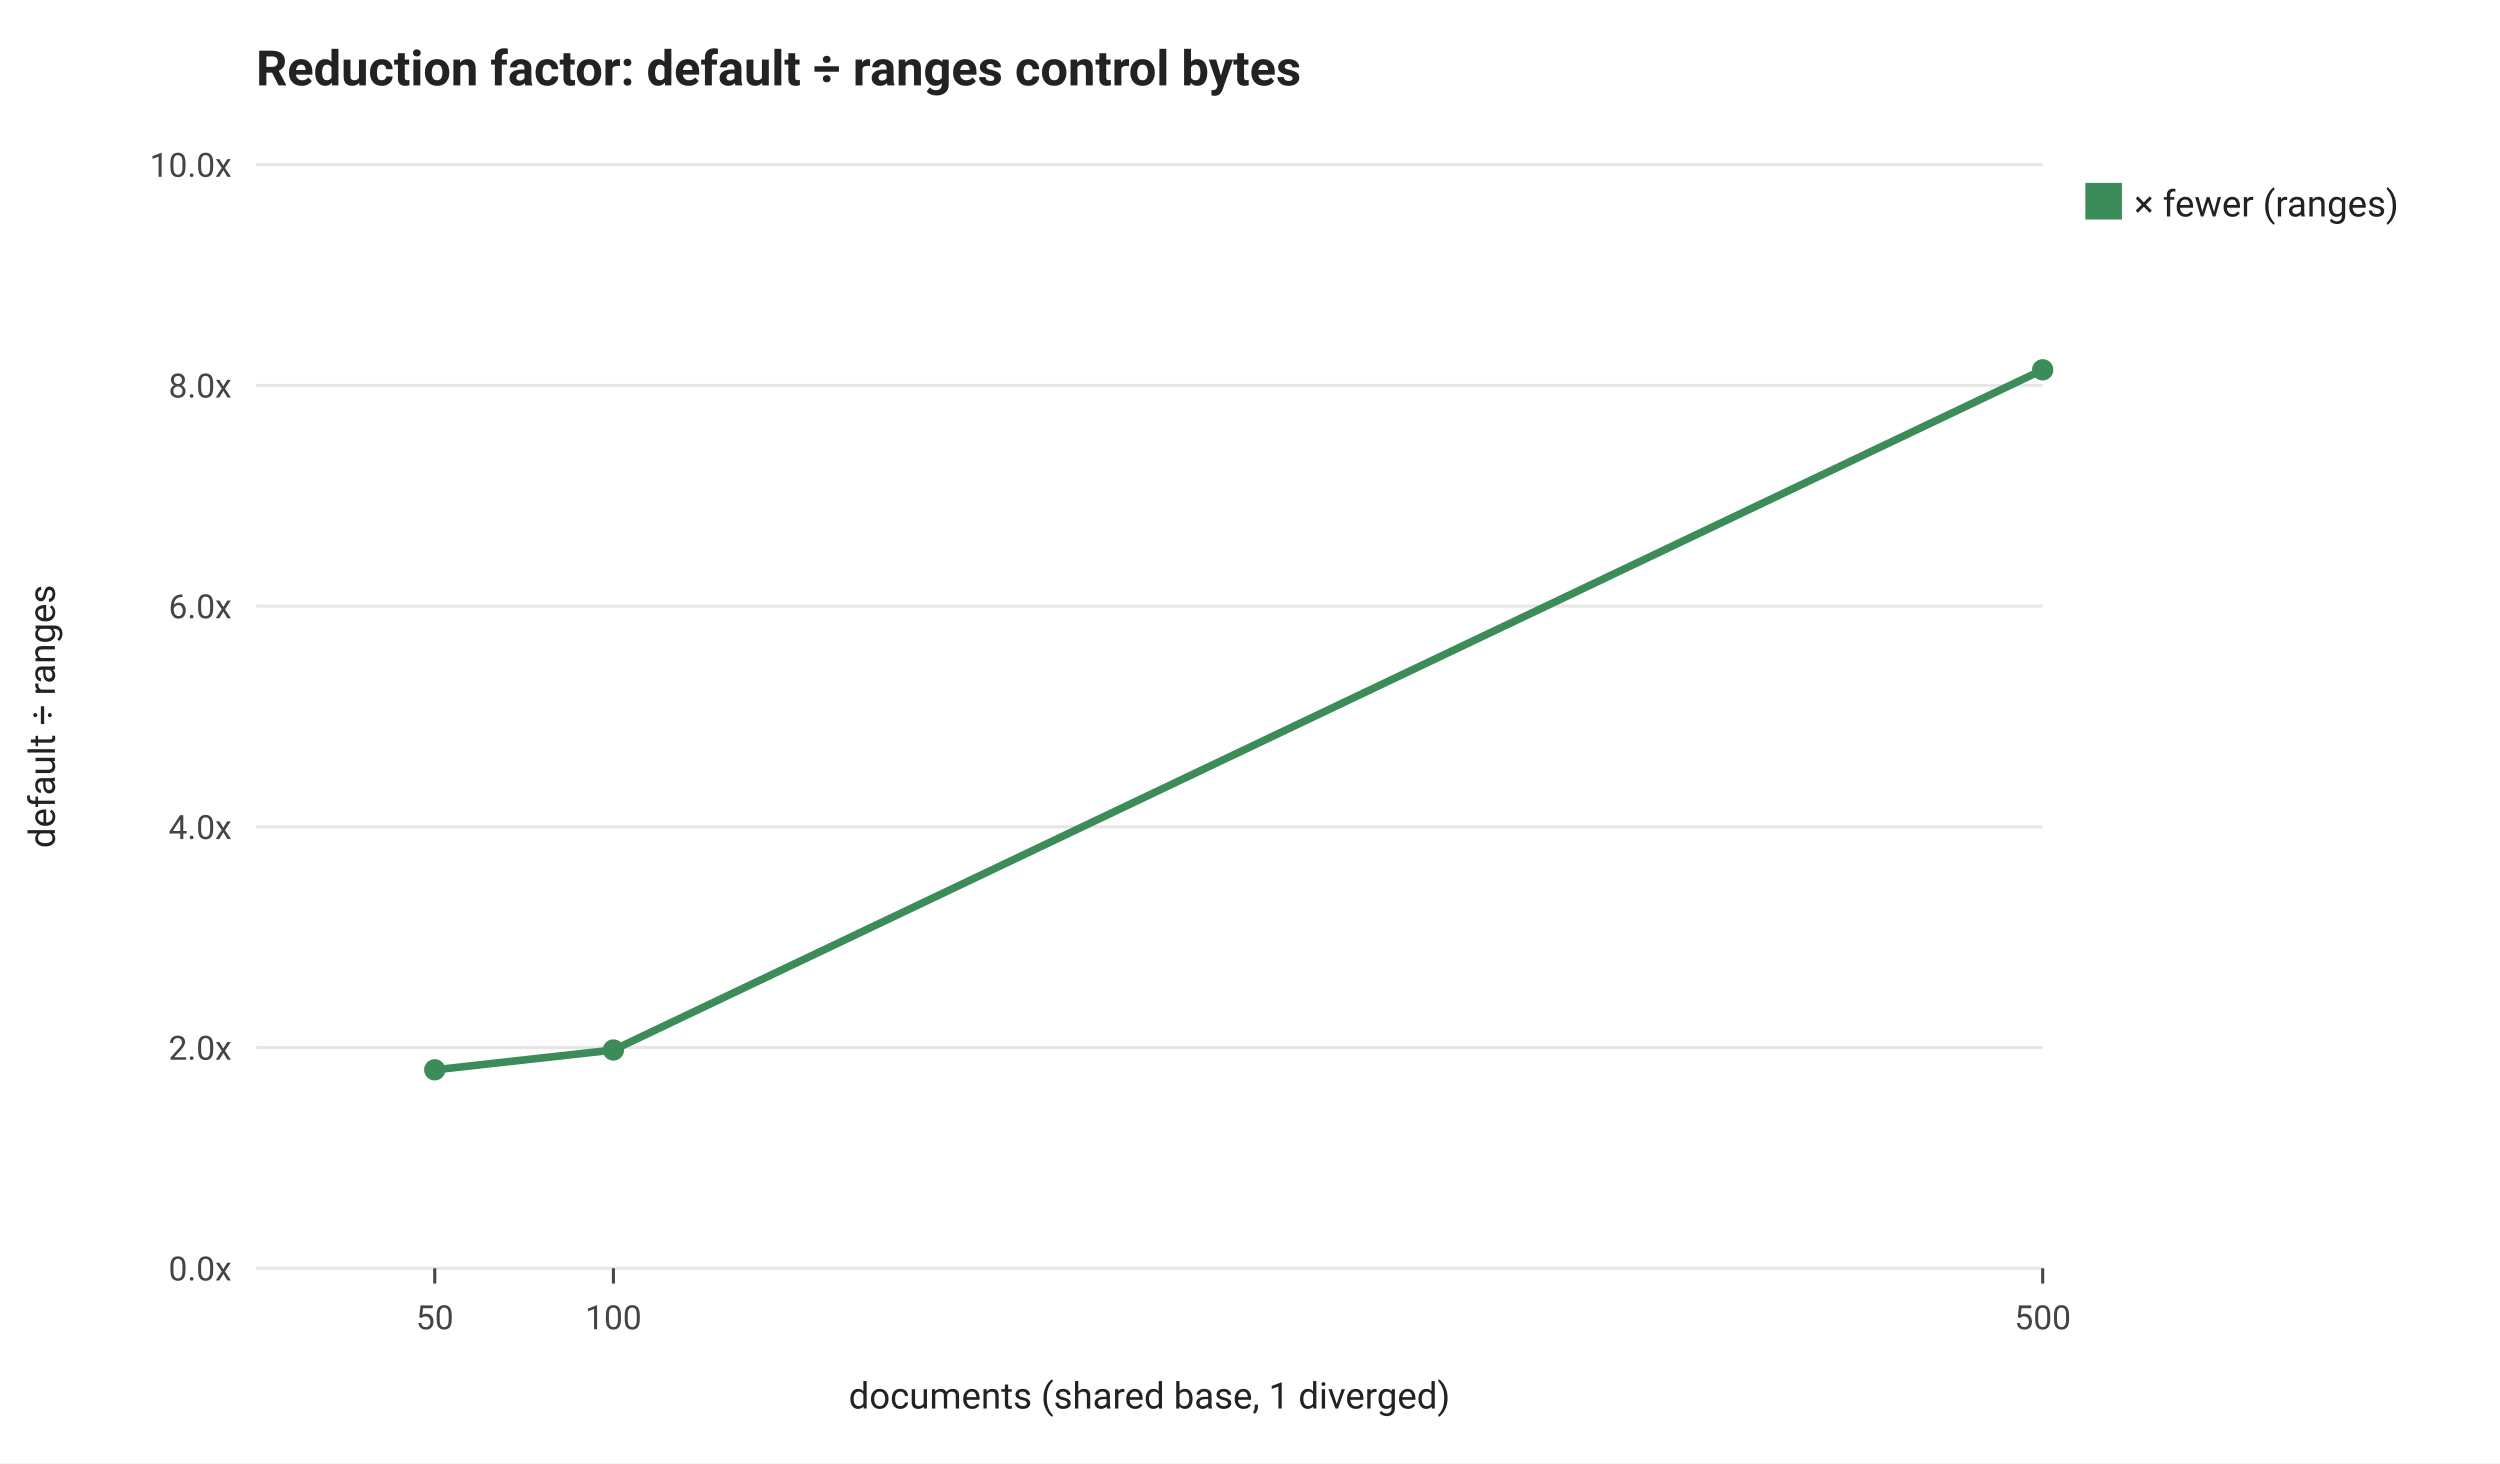
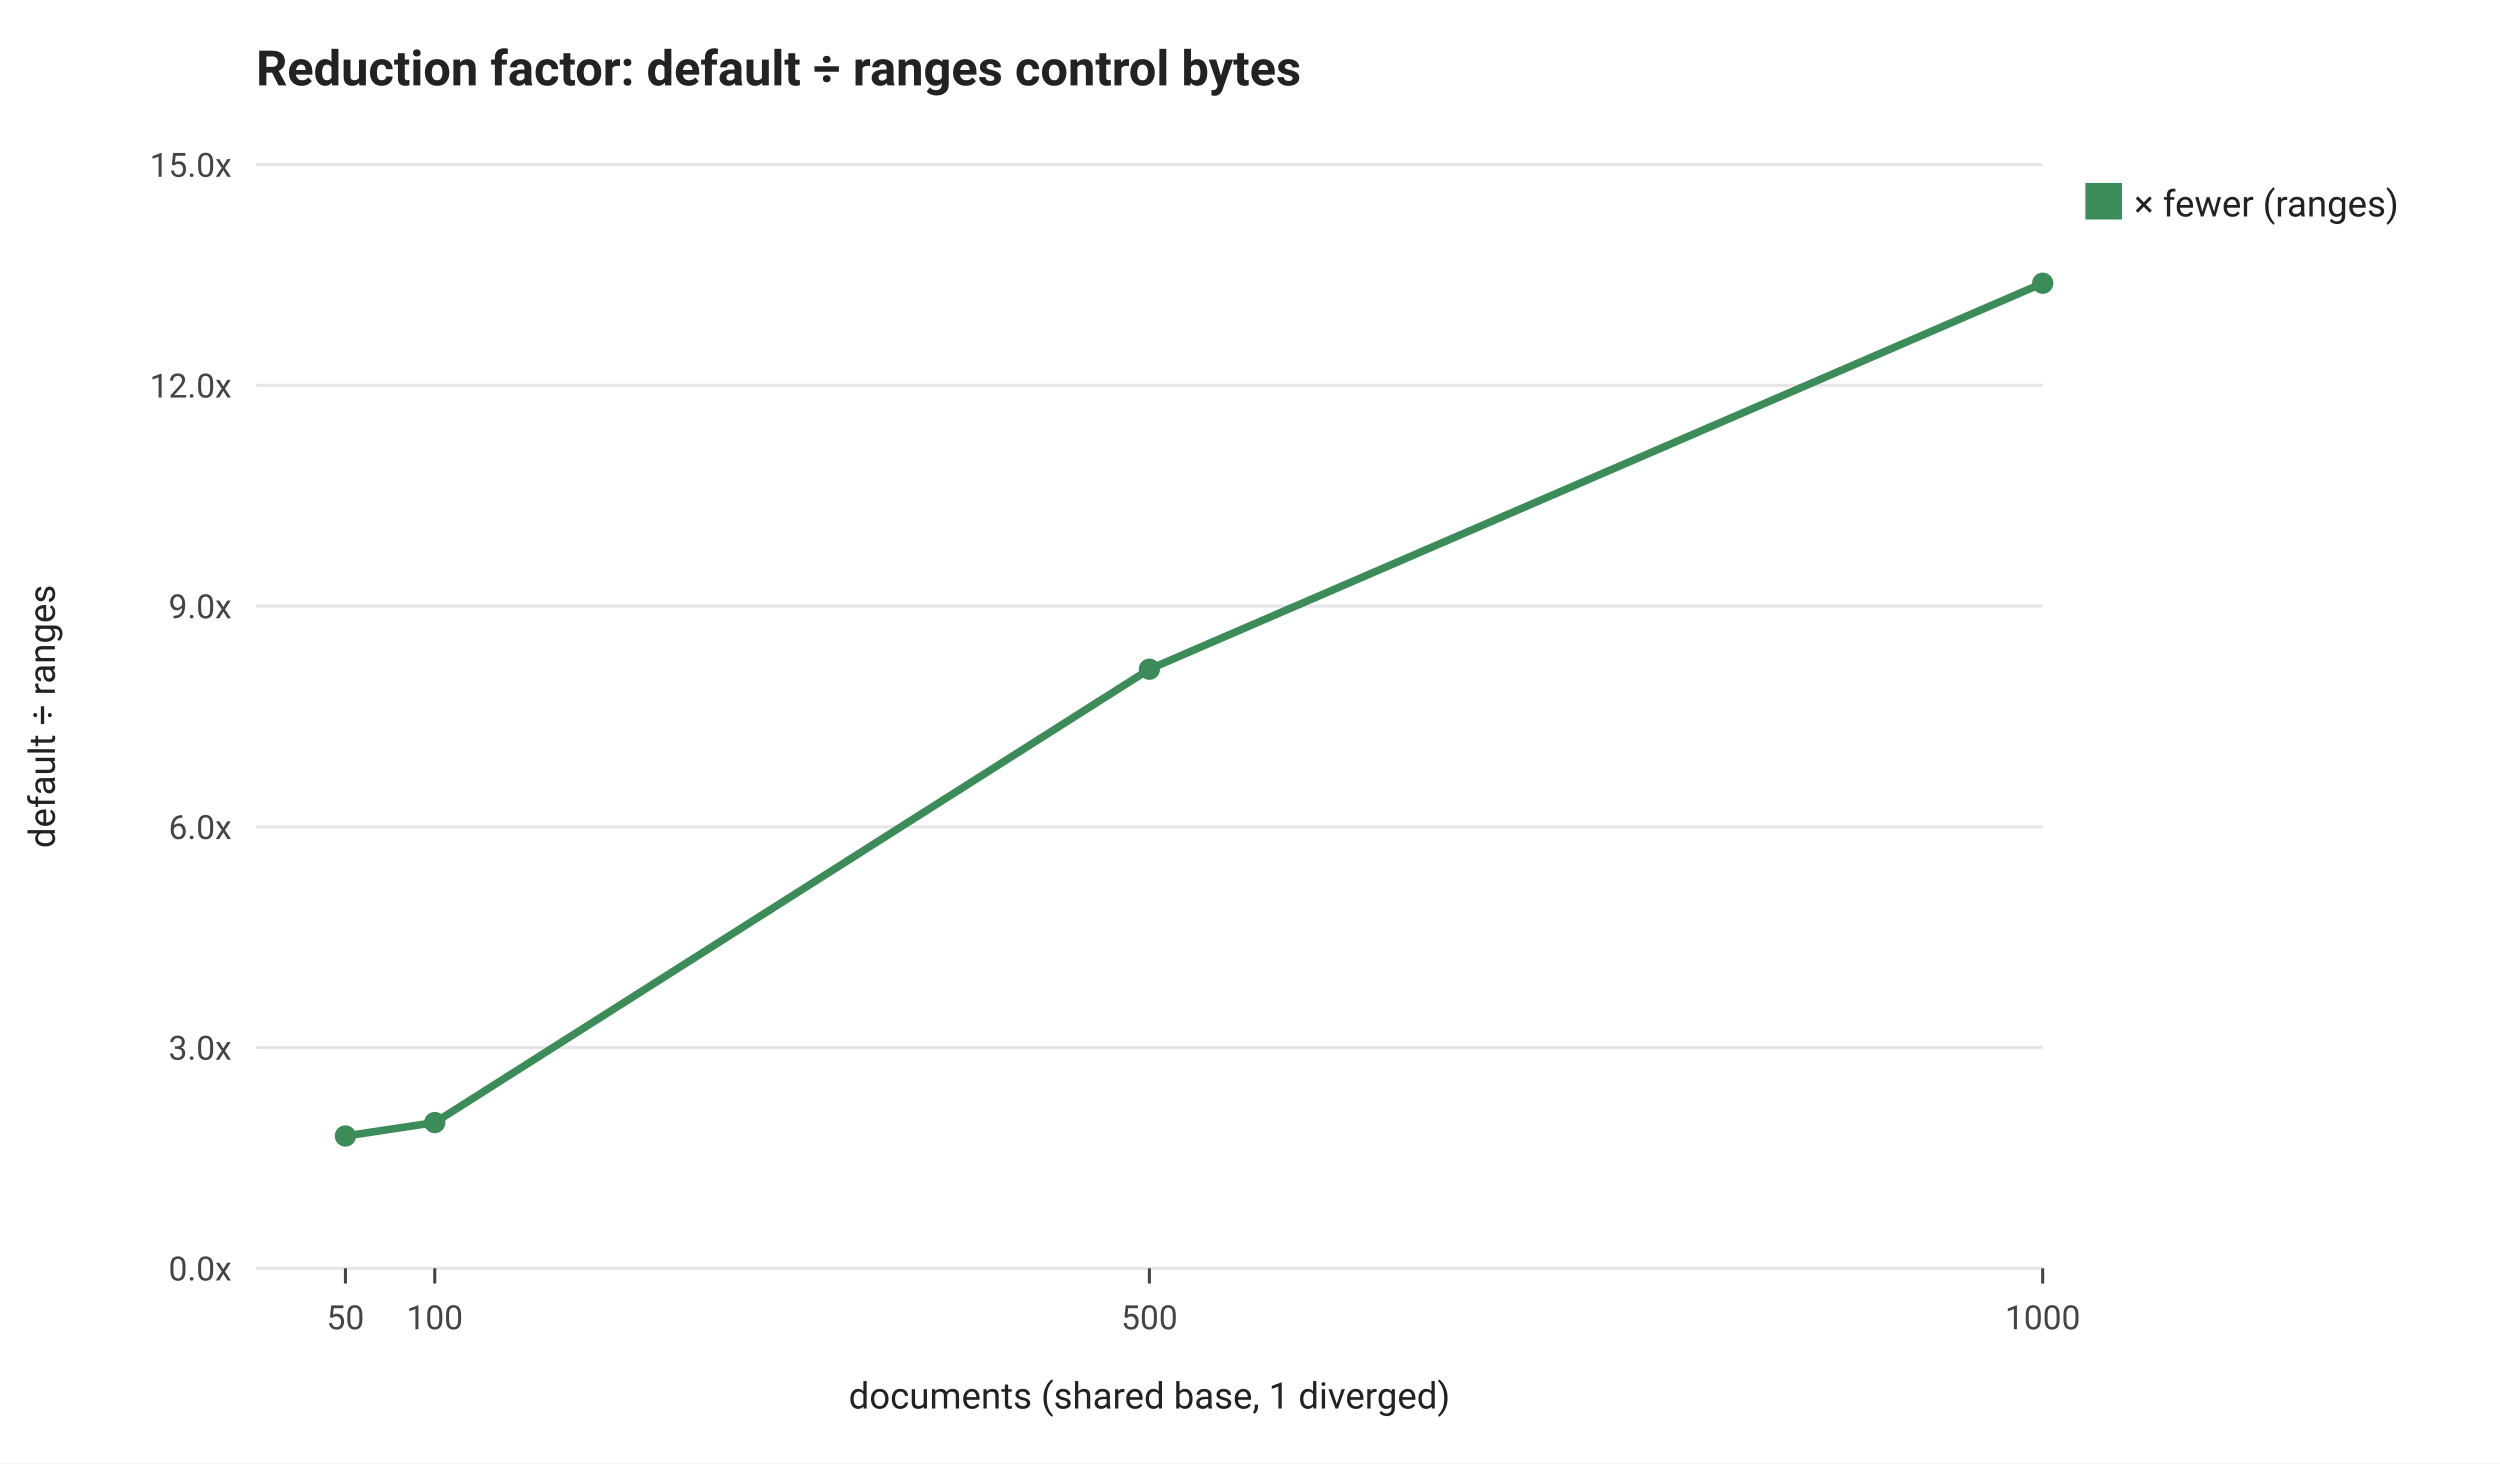
<svg xmlns="http://www.w3.org/2000/svg" width="820" height="480" font-family="-apple-system,Segoe UI,Roboto,sans-serif">
  <rect width="820" height="480" fill="white" />
  <text x="84" y="28" font-size="16" font-weight="700" fill="#222222">Reduction factor: default ÷ ranges control bytes</text>
  <line x1="84" y1="416.0" x2="670" y2="416.0" stroke="#e6e6e6" />
  <text x="76" y="420.0" font-size="11" fill="#444444" text-anchor="end">0.0x</text>
  <line x1="84" y1="343.6" x2="670" y2="343.6" stroke="#e6e6e6" />
-   <text x="76" y="347.6" font-size="11" fill="#444444" text-anchor="end">2.0x</text>
+   <text x="76" y="347.6" font-size="11" fill="#444444" text-anchor="end">3.0x</text>
  <line x1="84" y1="271.2" x2="670" y2="271.2" stroke="#e6e6e6" />
-   <text x="76" y="275.2" font-size="11" fill="#444444" text-anchor="end">4.0x</text>
+   <text x="76" y="275.2" font-size="11" fill="#444444" text-anchor="end">6.0x</text>
  <line x1="84" y1="198.8" x2="670" y2="198.8" stroke="#e6e6e6" />
-   <text x="76" y="202.8" font-size="11" fill="#444444" text-anchor="end">6.0x</text>
+   <text x="76" y="202.8" font-size="11" fill="#444444" text-anchor="end">9.0x</text>
  <line x1="84" y1="126.4" x2="670" y2="126.4" stroke="#e6e6e6" />
-   <text x="76" y="130.4" font-size="11" fill="#444444" text-anchor="end">8.0x</text>
+   <text x="76" y="130.4" font-size="11" fill="#444444" text-anchor="end">12.0x</text>
  <line x1="84" y1="54.0" x2="670" y2="54.0" stroke="#e6e6e6" />
-   <text x="76" y="58.0" font-size="11" fill="#444444" text-anchor="end">10.0x</text>
+   <text x="76" y="58.0" font-size="11" fill="#444444" text-anchor="end">15.0x</text>
+   <line x1="113.3" y1="416" x2="113.3" y2="421" stroke="#444444" />
+   <text x="113.3" y="436" font-size="11" fill="#444444" text-anchor="middle">50</text>
  <line x1="142.6" y1="416" x2="142.6" y2="421" stroke="#444444" />
-   <text x="142.6" y="436" font-size="11" fill="#444444" text-anchor="middle">50</text>
-   <line x1="201.2" y1="416" x2="201.2" y2="421" stroke="#444444" />
-   <text x="201.2" y="436" font-size="11" fill="#444444" text-anchor="middle">100</text>
+   <text x="142.6" y="436" font-size="11" fill="#444444" text-anchor="middle">100</text>
+   <line x1="377.0" y1="416" x2="377.0" y2="421" stroke="#444444" />
+   <text x="377.0" y="436" font-size="11" fill="#444444" text-anchor="middle">500</text>
  <line x1="670.0" y1="416" x2="670.0" y2="421" stroke="#444444" />
-   <text x="670.0" y="436" font-size="11" fill="#444444" text-anchor="middle">500</text>
+   <text x="670.0" y="436" font-size="11" fill="#444444" text-anchor="middle">1000</text>
  <text x="377" y="462" font-size="12" fill="#222222" text-anchor="middle">documents (shared base, 1 diverged)</text>
  <text x="18" y="235" font-size="12" fill="#222222" text-anchor="middle" transform="rotate(-90 18 235)">default ÷ ranges</text>
-   <polyline points="142.6,350.9 201.2,344.4 670.0,121.3" fill="none" stroke="#3c8c5a" stroke-width="2.5" />
-   <circle cx="142.6" cy="350.9" r="3.5" fill="#3c8c5a" />
-   <circle cx="201.2" cy="344.4" r="3.5" fill="#3c8c5a" />
-   <circle cx="670.0" cy="121.3" r="3.5" fill="#3c8c5a" />
+   <polyline points="113.3,372.6 142.6,368.2 377.0,219.5 670.0,92.9" fill="none" stroke="#3c8c5a" stroke-width="2.5" />
+   <circle cx="113.3" cy="372.6" r="3.5" fill="#3c8c5a" />
+   <circle cx="142.6" cy="368.2" r="3.5" fill="#3c8c5a" />
+   <circle cx="377.0" cy="219.5" r="3.5" fill="#3c8c5a" />
+   <circle cx="670.0" cy="92.9" r="3.5" fill="#3c8c5a" />
  <rect x="684" y="60" width="12" height="12" fill="#3c8c5a" />
  <text x="700" y="71" font-size="12" fill="#222222">× fewer (ranges)</text>
</svg>
